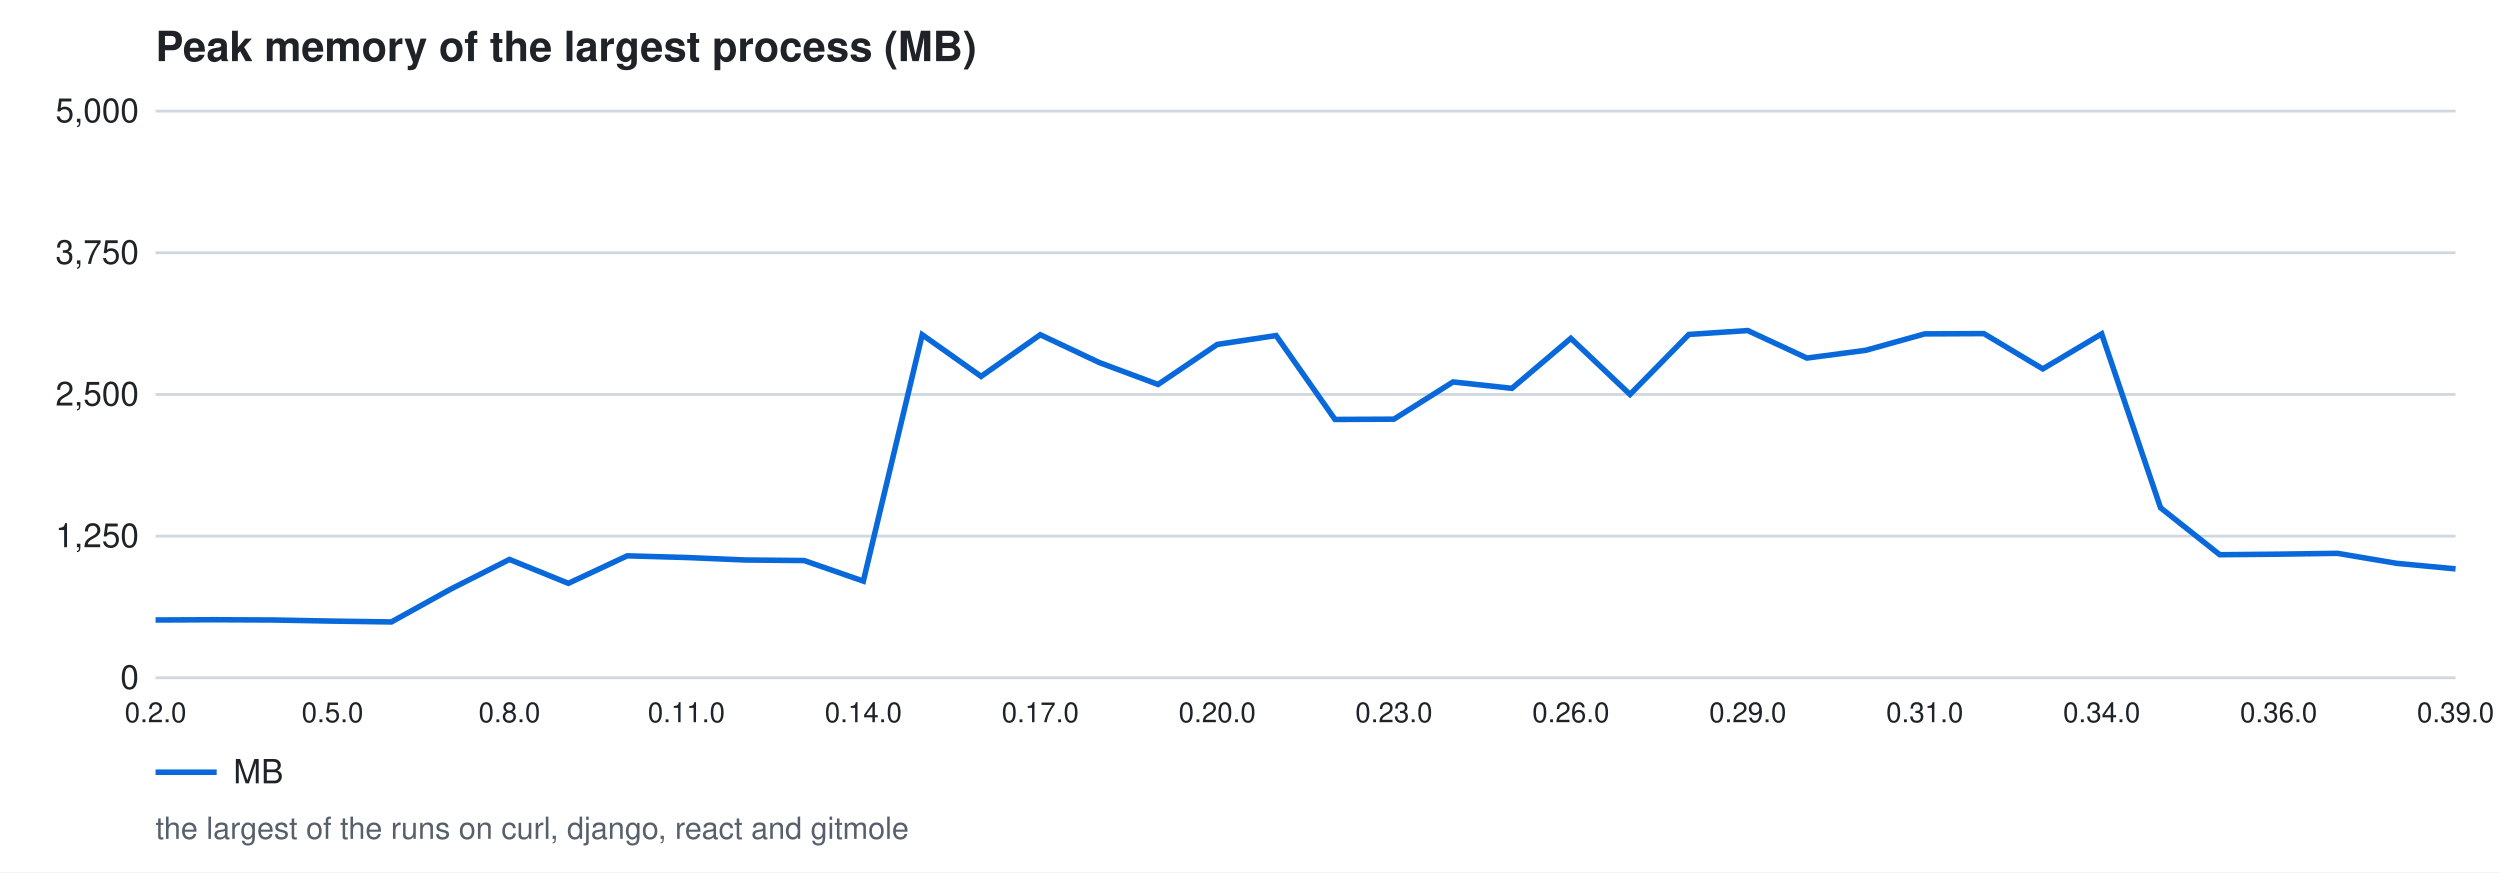
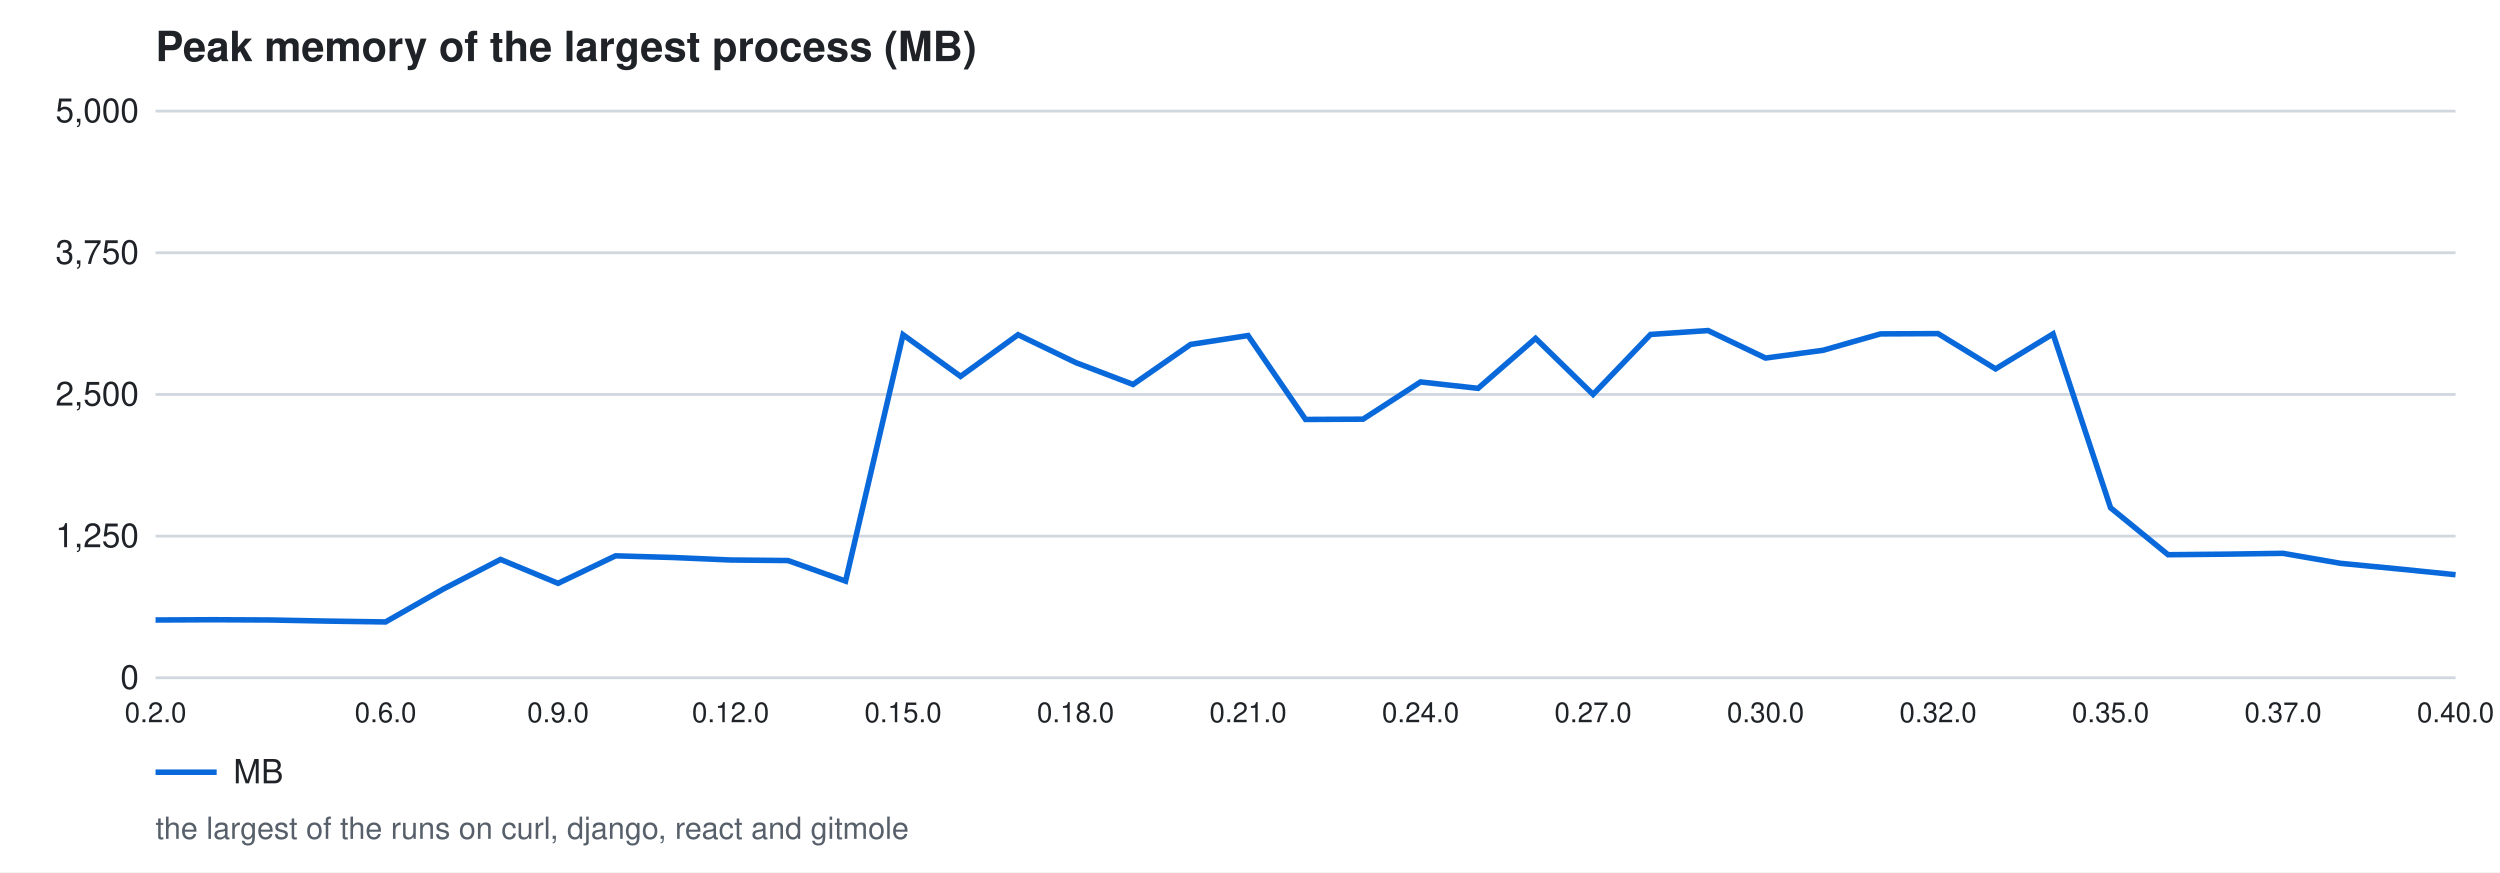
<svg xmlns="http://www.w3.org/2000/svg" width="900" height="314" viewBox="0 0 900 314" font-family="-apple-system,Segoe UI,Helvetica,Arial,sans-serif" font-size="12">
  <rect width="900" height="314" fill="#ffffff" />
  <text x="56" y="22" font-size="15" font-weight="600" fill="#1f2328">Peak memory of the largest process (MB)</text>
  <line x1="56" y1="244.0" x2="884" y2="244.0" stroke="#d0d7de" stroke-width="1" />
  <text x="50" y="248.0" text-anchor="end" fill="#1f2328">0</text>
  <line x1="56" y1="193.0" x2="884" y2="193.0" stroke="#d0d7de" stroke-width="1" />
  <text x="50" y="197.0" text-anchor="end" fill="#1f2328">1,250</text>
  <line x1="56" y1="142.0" x2="884" y2="142.0" stroke="#d0d7de" stroke-width="1" />
  <text x="50" y="146.0" text-anchor="end" fill="#1f2328">2,500</text>
  <line x1="56" y1="91.0" x2="884" y2="91.0" stroke="#d0d7de" stroke-width="1" />
  <text x="50" y="95.0" text-anchor="end" fill="#1f2328">3,750</text>
  <line x1="56" y1="40.0" x2="884" y2="40.0" stroke="#d0d7de" stroke-width="1" />
  <text x="50" y="44.0" text-anchor="end" fill="#1f2328">5,000</text>
  <text x="56.0" y="260" text-anchor="middle" fill="#1f2328" font-size="10">0.2.0</text>
-   <text x="119.7" y="260" text-anchor="middle" fill="#1f2328" font-size="10">0.5.0</text>
-   <text x="183.4" y="260" text-anchor="middle" fill="#1f2328" font-size="10">0.8.0</text>
-   <text x="247.1" y="260" text-anchor="middle" fill="#1f2328" font-size="10">0.11.0</text>
-   <text x="310.8" y="260" text-anchor="middle" fill="#1f2328" font-size="10">0.14.0</text>
-   <text x="374.5" y="260" text-anchor="middle" fill="#1f2328" font-size="10">0.17.0</text>
-   <text x="438.2" y="260" text-anchor="middle" fill="#1f2328" font-size="10">0.20.0</text>
-   <text x="501.8" y="260" text-anchor="middle" fill="#1f2328" font-size="10">0.23.0</text>
-   <text x="565.5" y="260" text-anchor="middle" fill="#1f2328" font-size="10">0.26.0</text>
-   <text x="629.2" y="260" text-anchor="middle" fill="#1f2328" font-size="10">0.29.0</text>
-   <text x="692.9" y="260" text-anchor="middle" fill="#1f2328" font-size="10">0.31.0</text>
-   <text x="756.6" y="260" text-anchor="middle" fill="#1f2328" font-size="10">0.34.0</text>
-   <text x="820.3" y="260" text-anchor="middle" fill="#1f2328" font-size="10">0.36.0</text>
-   <text x="884.0" y="260" text-anchor="middle" fill="#1f2328" font-size="10">0.39.0</text>
-   <polyline points="56.0,223.2 77.2,223.1 98.5,223.2 119.7,223.6 140.9,223.9 162.2,212.1 183.4,201.4 204.6,210.0 225.8,200.1 247.1,200.7 268.3,201.6 289.5,201.8 310.8,209.2 332.0,120.5 353.2,135.5 374.5,120.5 395.7,130.5 416.9,138.4 438.2,124.0 459.4,120.8 480.6,151.0 501.8,150.9 523.1,137.5 544.3,139.8 565.5,121.8 586.8,142.0 608.0,120.4 629.2,119.0 650.5,128.9 671.7,126.1 692.9,120.2 714.2,120.1 735.4,132.8 756.6,120.2 777.8,182.8 799.1,199.7 820.3,199.5 841.5,199.2 862.8,202.8 884.0,204.8" fill="none" stroke="#0969da" stroke-width="2" />
+   <text x="138.8" y="260" text-anchor="middle" fill="#1f2328" font-size="10">0.6.0</text>
+   <text x="200.9" y="260" text-anchor="middle" fill="#1f2328" font-size="10">0.9.0</text>
+   <text x="263.0" y="260" text-anchor="middle" fill="#1f2328" font-size="10">0.12.0</text>
+   <text x="325.1" y="260" text-anchor="middle" fill="#1f2328" font-size="10">0.15.0</text>
+   <text x="387.2" y="260" text-anchor="middle" fill="#1f2328" font-size="10">0.18.0</text>
+   <text x="449.3" y="260" text-anchor="middle" fill="#1f2328" font-size="10">0.21.0</text>
+   <text x="511.4" y="260" text-anchor="middle" fill="#1f2328" font-size="10">0.24.0</text>
+   <text x="573.5" y="260" text-anchor="middle" fill="#1f2328" font-size="10">0.27.0</text>
+   <text x="635.6" y="260" text-anchor="middle" fill="#1f2328" font-size="10">0.30.0</text>
+   <text x="697.7" y="260" text-anchor="middle" fill="#1f2328" font-size="10">0.32.0</text>
+   <text x="759.8" y="260" text-anchor="middle" fill="#1f2328" font-size="10">0.35.0</text>
+   <text x="821.9" y="260" text-anchor="middle" fill="#1f2328" font-size="10">0.37.0</text>
+   <text x="884.0" y="260" text-anchor="middle" fill="#1f2328" font-size="10">0.40.0</text>
+   <polyline points="56.0,223.2 76.7,223.1 97.4,223.2 118.1,223.6 138.8,223.9 159.5,212.1 180.2,201.4 200.9,210.0 221.6,200.1 242.3,200.7 263.0,201.6 283.7,201.8 304.4,209.2 325.1,120.5 345.8,135.5 366.5,120.5 387.2,130.5 407.9,138.4 428.6,124.0 449.3,120.8 470.0,151.0 490.7,150.9 511.4,137.5 532.1,139.8 552.8,121.8 573.5,142.0 594.2,120.4 614.9,119.0 635.6,128.9 656.3,126.1 677.0,120.2 697.7,120.1 718.4,132.8 739.1,120.2 759.8,182.8 780.5,199.7 801.2,199.5 821.9,199.2 842.6,202.8 863.3,204.8 884.0,206.9" fill="none" stroke="#0969da" stroke-width="2" />
  <line x1="56" y1="278" x2="78" y2="278" stroke="#0969da" stroke-width="2" />
  <text x="84" y="282" fill="#1f2328">MB</text>
  <text x="56" y="302" fill="#57606a" font-size="11">the largest of the runs on curl, django, react and gitmole</text>
</svg>
